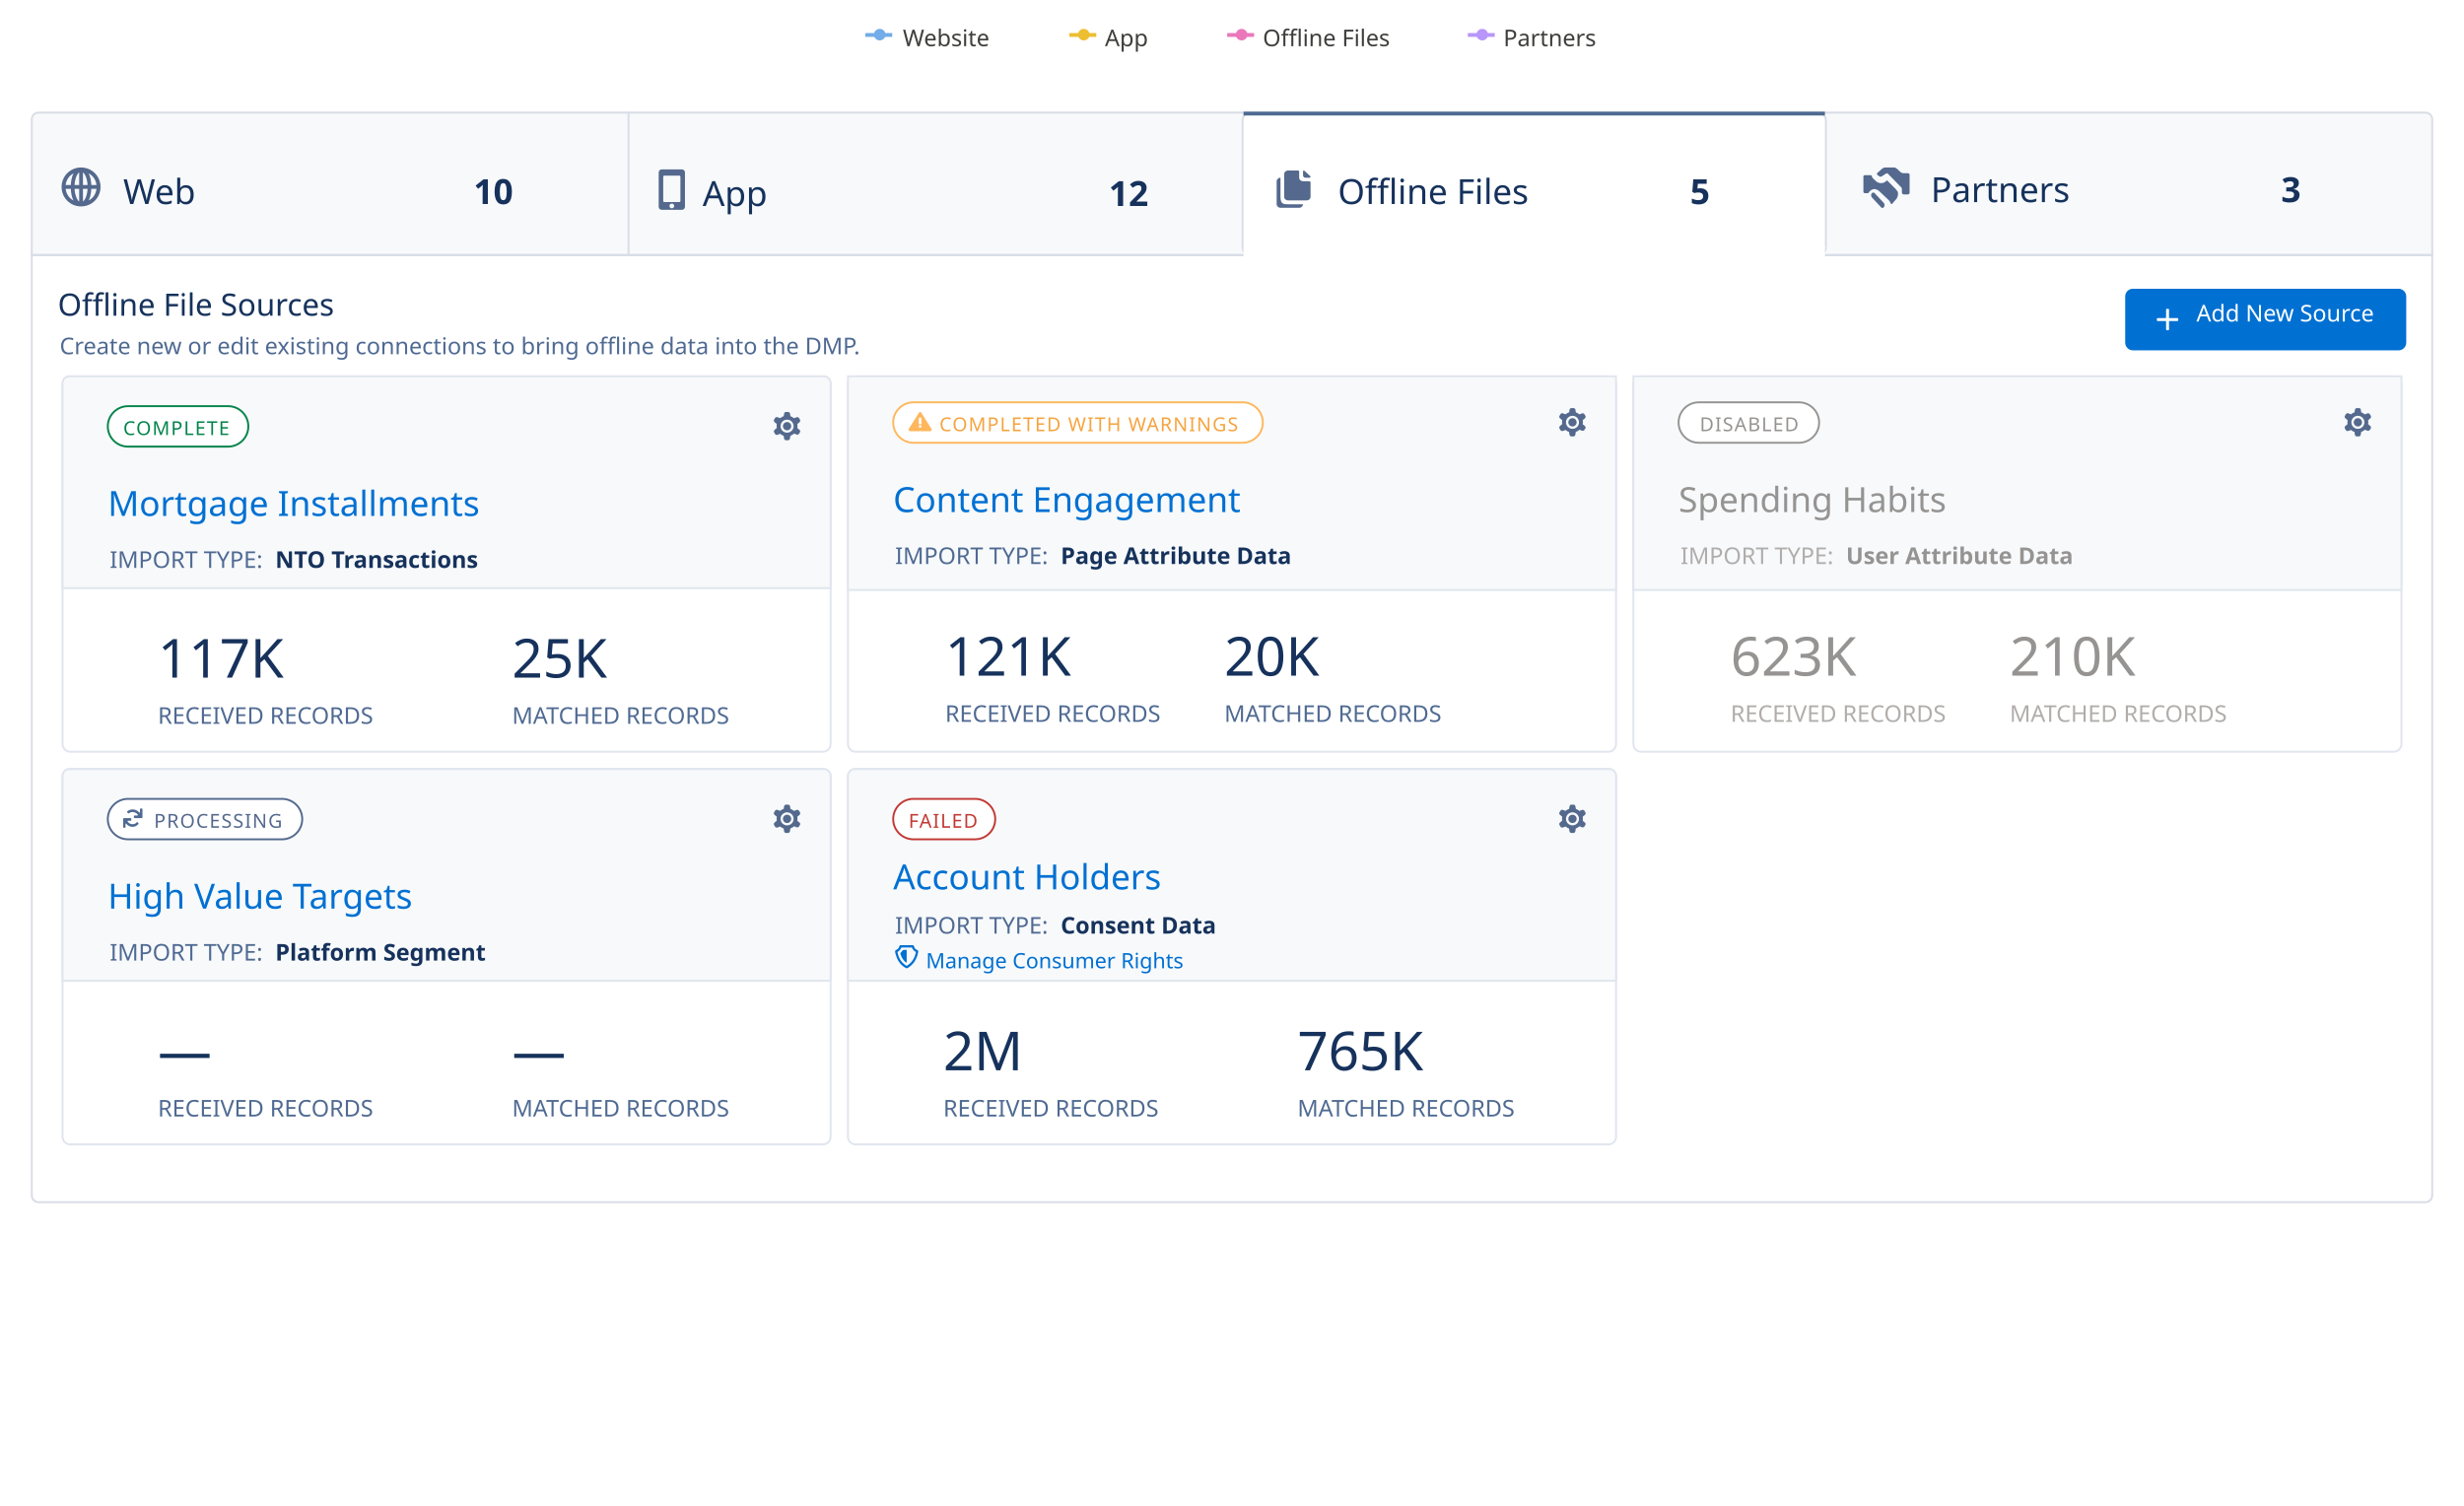
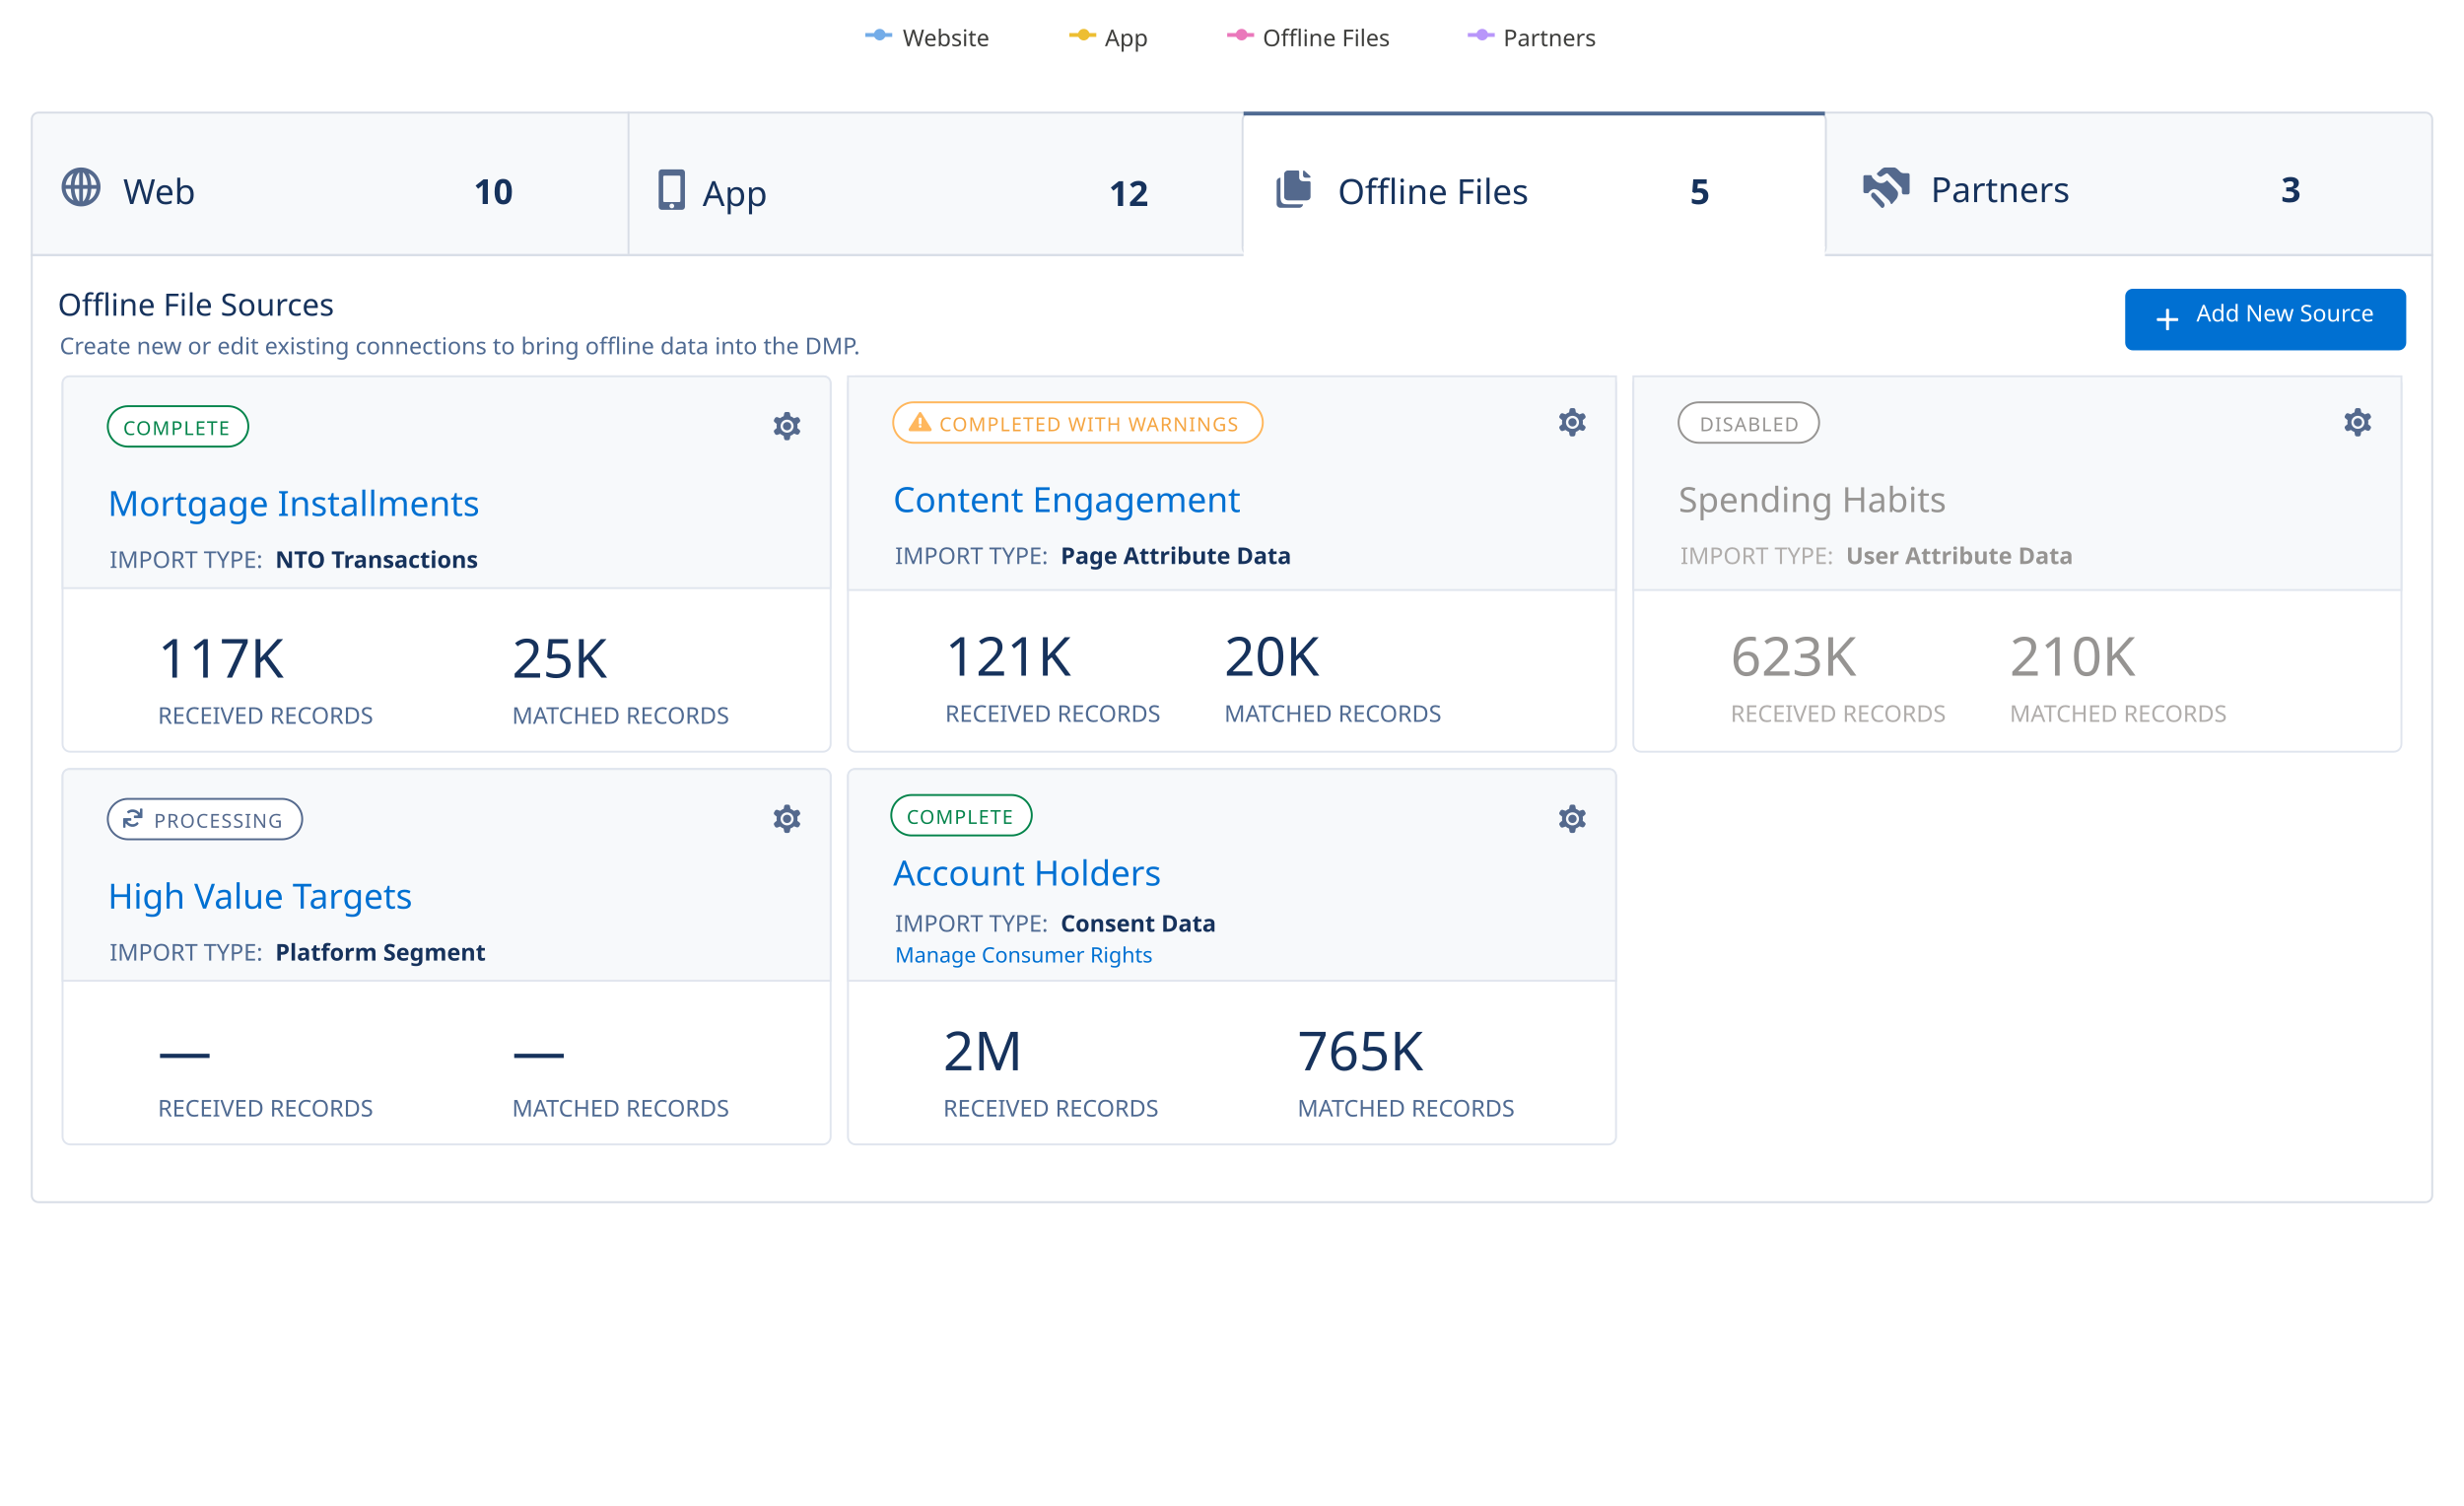
<svg xmlns="http://www.w3.org/2000/svg" xmlns:xlink="http://www.w3.org/1999/xlink" width="1280px" height="782px" viewBox="0 0 1280 782" version="1.1">
  <defs>
    <path d="M6.874,5.231 C5.674,5.231 4.72,6.185 4.72,7.385 C4.72,8.585 5.674,9.538 6.874,9.538 C8.074,9.538 9.028,8.585 9.028,7.385 C9.028,6.185 8.074,5.231 6.874,5.231 Z M13.336,9.323 L12.197,8.369 C12.259,8.031 12.29,7.662 12.29,7.323 C12.29,6.985 12.259,6.615 12.197,6.277 L13.336,5.323 C13.705,5.015 13.828,4.462 13.582,4.031 L13.09,3.169 C12.905,2.862 12.567,2.677 12.197,2.677 C12.074,2.677 11.951,2.708 11.859,2.738 L10.443,3.262 C9.89,2.769 9.274,2.431 8.628,2.215 L8.382,0.769 C8.29,0.277 7.859,0 7.367,0 L6.382,0 C5.89,0 5.459,0.277 5.367,0.769 L5.12,2.185 C4.443,2.4 3.828,2.769 3.274,3.231 L1.859,2.708 C1.736,2.677 1.643,2.646 1.52,2.646 C1.151,2.646 0.813,2.831 0.628,3.138 L0.136,4 C-0.11,4.431 -0.018,4.985 0.382,5.292 L1.52,6.246 C1.459,6.585 1.428,6.954 1.428,7.292 C1.428,7.662 1.459,8 1.52,8.338 L0.382,9.292 C0.013,9.6 -0.11,10.154 0.136,10.585 L0.628,11.446 C0.813,11.754 1.151,11.938 1.52,11.938 C1.643,11.938 1.767,11.908 1.859,11.877 L3.274,11.354 C3.828,11.846 4.443,12.185 5.09,12.4 L5.336,13.877 C5.428,14.369 5.828,14.708 6.351,14.708 L7.336,14.708 C7.828,14.708 8.259,14.338 8.351,13.846 L8.597,12.369 C9.305,12.123 9.951,11.754 10.505,11.231 L11.828,11.754 C11.951,11.785 12.074,11.815 12.197,11.815 C12.567,11.815 12.905,11.631 13.09,11.323 L13.551,10.523 C13.828,10.185 13.705,9.631 13.336,9.323 L13.336,9.323 Z M6.874,10.769 C4.997,10.769 3.49,9.262 3.49,7.385 C3.49,5.508 4.997,4 6.874,4 C8.751,4 10.259,5.508 10.259,7.385 C10.259,9.262 8.751,10.769 6.874,10.769 Z" id="path-1" />
    <path d="M6.874,5.231 C5.674,5.231 4.72,6.185 4.72,7.385 C4.72,8.585 5.674,9.538 6.874,9.538 C8.074,9.538 9.028,8.585 9.028,7.385 C9.028,6.185 8.074,5.231 6.874,5.231 Z M13.336,9.323 L12.197,8.369 C12.259,8.031 12.29,7.662 12.29,7.323 C12.29,6.985 12.259,6.615 12.197,6.277 L13.336,5.323 C13.705,5.015 13.828,4.462 13.582,4.031 L13.09,3.169 C12.905,2.862 12.567,2.677 12.197,2.677 C12.074,2.677 11.951,2.708 11.859,2.738 L10.443,3.262 C9.89,2.769 9.274,2.431 8.628,2.215 L8.382,0.769 C8.29,0.277 7.859,0 7.367,0 L6.382,0 C5.89,0 5.459,0.277 5.367,0.769 L5.12,2.185 C4.443,2.4 3.828,2.769 3.274,3.231 L1.859,2.708 C1.736,2.677 1.643,2.646 1.52,2.646 C1.151,2.646 0.813,2.831 0.628,3.138 L0.136,4 C-0.11,4.431 -0.018,4.985 0.382,5.292 L1.52,6.246 C1.459,6.585 1.428,6.954 1.428,7.292 C1.428,7.662 1.459,8 1.52,8.338 L0.382,9.292 C0.013,9.6 -0.11,10.154 0.136,10.585 L0.628,11.446 C0.813,11.754 1.151,11.938 1.52,11.938 C1.643,11.938 1.767,11.908 1.859,11.877 L3.274,11.354 C3.828,11.846 4.443,12.185 5.09,12.4 L5.336,13.877 C5.428,14.369 5.828,14.708 6.351,14.708 L7.336,14.708 C7.828,14.708 8.259,14.338 8.351,13.846 L8.597,12.369 C9.305,12.123 9.951,11.754 10.505,11.231 L11.828,11.754 C11.951,11.785 12.074,11.815 12.197,11.815 C12.567,11.815 12.905,11.631 13.09,11.323 L13.551,10.523 C13.828,10.185 13.705,9.631 13.336,9.323 L13.336,9.323 Z M6.874,10.769 C4.997,10.769 3.49,9.262 3.49,7.385 C3.49,5.508 4.997,4 6.874,4 C8.751,4 10.259,5.508 10.259,7.385 C10.259,9.262 8.751,10.769 6.874,10.769 Z" id="path-3" />
    <path d="M6.874,5.231 C5.674,5.231 4.72,6.185 4.72,7.385 C4.72,8.585 5.674,9.538 6.874,9.538 C8.074,9.538 9.028,8.585 9.028,7.385 C9.028,6.185 8.074,5.231 6.874,5.231 Z M13.336,9.323 L12.197,8.369 C12.259,8.031 12.29,7.662 12.29,7.323 C12.29,6.985 12.259,6.615 12.197,6.277 L13.336,5.323 C13.705,5.015 13.828,4.462 13.582,4.031 L13.09,3.169 C12.905,2.862 12.567,2.677 12.197,2.677 C12.074,2.677 11.951,2.708 11.859,2.738 L10.443,3.262 C9.89,2.769 9.274,2.431 8.628,2.215 L8.382,0.769 C8.29,0.277 7.859,0 7.367,0 L6.382,0 C5.89,0 5.459,0.277 5.367,0.769 L5.12,2.185 C4.443,2.4 3.828,2.769 3.274,3.231 L1.859,2.708 C1.736,2.677 1.643,2.646 1.52,2.646 C1.151,2.646 0.813,2.831 0.628,3.138 L0.136,4 C-0.11,4.431 -0.018,4.985 0.382,5.292 L1.52,6.246 C1.459,6.585 1.428,6.954 1.428,7.292 C1.428,7.662 1.459,8 1.52,8.338 L0.382,9.292 C0.013,9.6 -0.11,10.154 0.136,10.585 L0.628,11.446 C0.813,11.754 1.151,11.938 1.52,11.938 C1.643,11.938 1.767,11.908 1.859,11.877 L3.274,11.354 C3.828,11.846 4.443,12.185 5.09,12.4 L5.336,13.877 C5.428,14.369 5.828,14.708 6.351,14.708 L7.336,14.708 C7.828,14.708 8.259,14.338 8.351,13.846 L8.597,12.369 C9.305,12.123 9.951,11.754 10.505,11.231 L11.828,11.754 C11.951,11.785 12.074,11.815 12.197,11.815 C12.567,11.815 12.905,11.631 13.09,11.323 L13.551,10.523 C13.828,10.185 13.705,9.631 13.336,9.323 L13.336,9.323 Z M6.874,10.769 C4.997,10.769 3.49,9.262 3.49,7.385 C3.49,5.508 4.997,4 6.874,4 C8.751,4 10.259,5.508 10.259,7.385 C10.259,9.262 8.751,10.769 6.874,10.769 Z" id="path-5" />
    <path d="M6.874,5.231 C5.674,5.231 4.72,6.185 4.72,7.385 C4.72,8.585 5.674,9.538 6.874,9.538 C8.074,9.538 9.028,8.585 9.028,7.385 C9.028,6.185 8.074,5.231 6.874,5.231 Z M13.336,9.323 L12.197,8.369 C12.259,8.031 12.29,7.662 12.29,7.323 C12.29,6.985 12.259,6.615 12.197,6.277 L13.336,5.323 C13.705,5.015 13.828,4.462 13.582,4.031 L13.09,3.169 C12.905,2.862 12.567,2.677 12.197,2.677 C12.074,2.677 11.951,2.708 11.859,2.738 L10.443,3.262 C9.89,2.769 9.274,2.431 8.628,2.215 L8.382,0.769 C8.29,0.277 7.859,0 7.367,0 L6.382,0 C5.89,0 5.459,0.277 5.367,0.769 L5.12,2.185 C4.443,2.4 3.828,2.769 3.274,3.231 L1.859,2.708 C1.736,2.677 1.643,2.646 1.52,2.646 C1.151,2.646 0.813,2.831 0.628,3.138 L0.136,4 C-0.11,4.431 -0.018,4.985 0.382,5.292 L1.52,6.246 C1.459,6.585 1.428,6.954 1.428,7.292 C1.428,7.662 1.459,8 1.52,8.338 L0.382,9.292 C0.013,9.6 -0.11,10.154 0.136,10.585 L0.628,11.446 C0.813,11.754 1.151,11.938 1.52,11.938 C1.643,11.938 1.767,11.908 1.859,11.877 L3.274,11.354 C3.828,11.846 4.443,12.185 5.09,12.4 L5.336,13.877 C5.428,14.369 5.828,14.708 6.351,14.708 L7.336,14.708 C7.828,14.708 8.259,14.338 8.351,13.846 L8.597,12.369 C9.305,12.123 9.951,11.754 10.505,11.231 L11.828,11.754 C11.951,11.785 12.074,11.815 12.197,11.815 C12.567,11.815 12.905,11.631 13.09,11.323 L13.551,10.523 C13.828,10.185 13.705,9.631 13.336,9.323 L13.336,9.323 Z M6.874,10.769 C4.997,10.769 3.49,9.262 3.49,7.385 C3.49,5.508 4.997,4 6.874,4 C8.751,4 10.259,5.508 10.259,7.385 C10.259,9.262 8.751,10.769 6.874,10.769 Z" id="path-7" />
    <path d="M6.874,5.231 C5.674,5.231 4.72,6.185 4.72,7.385 C4.72,8.585 5.674,9.538 6.874,9.538 C8.074,9.538 9.028,8.585 9.028,7.385 C9.028,6.185 8.074,5.231 6.874,5.231 Z M13.336,9.323 L12.197,8.369 C12.259,8.031 12.29,7.662 12.29,7.323 C12.29,6.985 12.259,6.615 12.197,6.277 L13.336,5.323 C13.705,5.015 13.828,4.462 13.582,4.031 L13.09,3.169 C12.905,2.862 12.567,2.677 12.197,2.677 C12.074,2.677 11.951,2.708 11.859,2.738 L10.443,3.262 C9.89,2.769 9.274,2.431 8.628,2.215 L8.382,0.769 C8.29,0.277 7.859,0 7.367,0 L6.382,0 C5.89,0 5.459,0.277 5.367,0.769 L5.12,2.185 C4.443,2.4 3.828,2.769 3.274,3.231 L1.859,2.708 C1.736,2.677 1.643,2.646 1.52,2.646 C1.151,2.646 0.813,2.831 0.628,3.138 L0.136,4 C-0.11,4.431 -0.018,4.985 0.382,5.292 L1.52,6.246 C1.459,6.585 1.428,6.954 1.428,7.292 C1.428,7.662 1.459,8 1.52,8.338 L0.382,9.292 C0.013,9.6 -0.11,10.154 0.136,10.585 L0.628,11.446 C0.813,11.754 1.151,11.938 1.52,11.938 C1.643,11.938 1.767,11.908 1.859,11.877 L3.274,11.354 C3.828,11.846 4.443,12.185 5.09,12.4 L5.336,13.877 C5.428,14.369 5.828,14.708 6.351,14.708 L7.336,14.708 C7.828,14.708 8.259,14.338 8.351,13.846 L8.597,12.369 C9.305,12.123 9.951,11.754 10.505,11.231 L11.828,11.754 C11.951,11.785 12.074,11.815 12.197,11.815 C12.567,11.815 12.905,11.631 13.09,11.323 L13.551,10.523 C13.828,10.185 13.705,9.631 13.336,9.323 L13.336,9.323 Z M6.874,10.769 C4.997,10.769 3.49,9.262 3.49,7.385 C3.49,5.508 4.997,4 6.874,4 C8.751,4 10.259,5.508 10.259,7.385 C10.259,9.262 8.751,10.769 6.874,10.769 Z" id="path-9" />
  </defs>
  <g id="Page-1" stroke="none" stroke-width="1" fill="none" fill-rule="evenodd">
    <g id="Data-Capture-Overview" transform="translate(0, -599)">
      <rect fill="#FFFFFF" x="0" y="0" width="1280" height="1382" />
      <path d="M16.5,731.5 L1263.5,731.5 L1263.5,661.006 C1263.5,659.073 1261.928,657.5 1259.993,657.5 L20.007,657.5 C18.062,657.5 16.5,659.065 16.5,661.006 L16.5,731.5 Z" id="Rectangle" stroke="#D8DDE6" fill="#F7F9FB" />
      <path d="M326.5,657.5 L326.5,730.5" id="Line-2" stroke="#D8DDE6" stroke-linecap="square" />
      <g id="Group-19-Copy-2" transform="translate(16, 657)">
        <rect id="Rectangle" x="0" y="0" width="304" height="75" rx="4" />
        <g id="Group-36" transform="translate(16, 29)" fill="#54698D">
          <g id="Group-33">
            <g id="Page-1-Copy-3">
              <g id="custom68">
                <path d="M10.114,0 C4.495,0 0,4.495 0,10.114 C0,15.732 4.495,20.227 10.114,20.227 C15.732,20.227 20.227,15.732 20.227,10.114 C20.227,4.495 15.732,0 10.114,0 Z M18.12,9.13 L15.452,9.13 C15.311,6.742 14.89,4.635 14.047,3.09 C16.294,4.214 17.839,6.462 18.12,9.13 Z M9.13,2.528 L9.13,9.13 L6.742,9.13 C6.883,5.9 8.007,3.371 9.13,2.528 Z M9.13,11.097 L9.13,17.699 C8.007,16.856 6.883,14.328 6.742,11.097 L9.13,11.097 Z M11.097,17.699 L11.097,11.097 L13.485,11.097 C13.344,14.328 12.221,16.856 11.097,17.699 Z M11.097,9.13 L11.097,2.528 C12.221,3.371 13.344,5.9 13.485,9.13 L11.097,9.13 L11.097,9.13 Z M6.181,3.09 C5.338,4.635 4.916,6.742 4.776,9.13 L2.107,9.13 C2.388,6.462 3.933,4.214 6.181,3.09 Z M2.107,11.097 L4.776,11.097 C4.916,13.485 5.338,15.592 6.181,17.137 C3.933,16.013 2.388,13.766 2.107,11.097 Z M14.047,17.137 C14.89,15.592 15.311,13.485 15.452,11.097 L18.12,11.097 C17.839,13.766 16.294,16.013 14.047,17.137 Z" id="Shape" />
              </g>
            </g>
          </g>
        </g>
        <g id="Group-48" transform="translate(230, 28)" fill="#16325C" font-family="SalesforceSans-Bold, Salesforce Sans" font-size="18" font-weight="bold">
          <text id="10">
            <tspan x="0" y="20">10</tspan>
          </text>
        </g>
        <text id="Web" font-family="SalesforceSans-Regular, Salesforce Sans" font-size="18" font-weight="normal" fill="#16325C">
          <tspan x="48" y="48">Web</tspan>
        </text>
      </g>
      <g id="Group-19-Copy-3" transform="translate(330, 657)">
        <rect id="Rectangle" x="0" y="0" width="304" height="75" rx="4" />
        <g id="Group-36" transform="translate(12, 30)" fill="#54698D" fill-rule="nonzero">
          <g id="Group-3">
            <g id="icons/utility/phone_portrait">
              <path d="M13.825,1.575 C13.825,0.7 13.125,0 12.25,0 L1.75,0 C0.875,0 0.175,0.7 0.175,1.575 L0.175,19.425 C0.175,20.3 0.875,21 1.75,21 L12.25,21 C13.125,21 13.825,20.3 13.825,19.425 L13.825,1.575 Z M7,20.212 C6.3,20.212 5.775,19.688 5.775,18.988 C5.775,18.288 6.3,17.762 7,17.762 C7.7,17.762 8.225,18.288 8.225,18.988 C8.225,19.688 7.7,20.212 7,20.212 Z M11.463,16.363 C11.463,16.712 11.2,16.975 10.85,16.975 L3.15,16.975 C2.8,16.975 2.538,16.712 2.538,16.363 L2.538,3.85 C2.538,3.5 2.8,3.237 3.15,3.237 L10.85,3.237 C11.2,3.237 11.463,3.5 11.463,3.85 L11.463,16.363 Z" id="Shape" />
            </g>
          </g>
        </g>
        <g id="Group-48" transform="translate(246, 29)" fill="#16325C" font-family="SalesforceSans-Bold, Salesforce Sans" font-size="18" font-weight="bold">
          <text id="12">
            <tspan x="0" y="20">12</tspan>
          </text>
        </g>
        <text id="App" font-family="SalesforceSans-Regular, Salesforce Sans" font-size="18" font-weight="normal" fill="#16325C">
          <tspan x="35" y="49">App</tspan>
        </text>
      </g>
      <g id="Group-19-Copy-4" transform="translate(645, 657)">
        <rect id="Rectangle" stroke="#D8DDE6" fill="#FFFFFF" x="0.5" y="0.5" width="303" height="74" rx="4" />
        <g id="Group-36" transform="translate(18, 30)" fill="#54698D" fill-rule="nonzero">
          <g id="Group-3">
            <g id="icons/utility/file">
              <path d="M2.192,14.353 L2.192,4.316 C1.103,4.316 0.195,5.188 0.195,6.149 L0.195,18.019 C0.195,19.066 1.103,19.939 2.192,19.939 L11.905,19.939 C12.994,19.939 13.902,19.066 13.902,18.106 L6.095,18.106 C3.917,18.106 2.192,18.106 2.192,14.353 Z M17.17,6.149 L13.902,6.149 C12.812,6.149 11.905,5.363 11.905,4.316 L11.905,1.173 C11.905,0.824 11.632,0.562 11.269,0.562 L6.095,0.562 C5.006,0.562 4.098,1.435 4.098,2.395 L4.098,14.266 C4.098,15.313 5.006,16.099 6.095,16.099 L15.808,16.099 C16.897,16.099 17.805,15.313 17.805,14.266 L17.805,6.847 C17.805,6.498 17.533,6.149 17.17,6.149 Z M17.714,3.53 L14.628,0.737 C14.537,0.65 14.446,0.562 14.356,0.562 C14.083,0.562 13.902,0.824 13.902,0.999 L13.902,3.094 C13.902,3.792 14.446,4.316 15.173,4.316 L17.351,4.316 C17.623,4.316 17.805,4.141 17.805,3.879 C17.805,3.792 17.714,3.705 17.714,3.53 Z" id="Shape" />
            </g>
          </g>
        </g>
        <g id="Group-48" transform="translate(233, 28)" fill="#16325C" font-family="SalesforceSans-Bold, Salesforce Sans" font-size="18" font-weight="bold">
          <text id="5">
            <tspan x="0" y="20">5</tspan>
          </text>
        </g>
        <g id="Group-48-Copy" transform="translate(540, 27)" fill="#16325C" font-family="SalesforceSans-Bold, Salesforce Sans" font-size="18" font-weight="bold">
          <text id="3">
            <tspan x="0" y="20">3</tspan>
          </text>
        </g>
        <text id="Offline-Files" font-family="SalesforceSans-Regular, Salesforce Sans" font-size="18" font-weight="normal" fill="#16325C">
          <tspan x="50" y="48">Offline Files</tspan>
        </text>
      </g>
      <g id="Group-19-Copy-5" transform="translate(968, 684)">
        <g id="Group-36" transform="translate(0, 2)" fill="#54698D">
          <g id="Group-3">
            <g id="custom14">
              <path d="M23.165,2.975 L20.826,2.975 C20.324,2.975 19.823,2.8 19.322,2.45 L17.484,0.7 C16.983,0.35 16.482,0 15.98,0 L11.302,0 C10.634,0 10.133,0.35 9.631,0.7 L7.125,2.975 C6.958,3.15 6.958,3.5 7.125,3.675 L7.961,4.375 C8.462,4.9 9.13,4.9 9.631,4.55 L11.803,3.15 C12.138,2.975 12.472,2.975 12.806,3.325 L19.656,10.325 C19.823,10.5 19.99,10.675 19.99,11.025 L19.99,12.95 C19.99,13.3 20.324,14 20.826,14 L23.165,14 C23.666,14 24,13.475 24,13.125 L24,3.85 C24,3.325 23.666,2.975 23.165,2.975 Z M16.758,11.193 L12.312,6.697 L11.115,7.597 C10.602,7.956 9.918,8.136 9.234,8.136 C8.208,8.136 7.353,7.776 6.669,7.237 L5.13,5.798 C4.788,5.439 4.446,5.079 4.446,4.719 C4.446,4.18 4.104,4 3.591,4 L0.855,4 C0.342,4 0,4.18 0,4.719 L0,12.632 C0,12.991 0.342,13.351 0.855,13.351 L2.394,13.351 C2.565,13.351 2.736,12.991 2.907,12.811 C3.591,11.912 4.446,11.373 5.472,11.193 C6.327,11.193 7.353,11.553 8.208,12.272 L13.338,17.127 C13.68,17.667 14.022,18.026 14.193,18.746 C14.364,18.926 14.706,19.105 14.877,18.926 L16.758,16.768 C17.784,15.868 18.468,13.351 17.613,12.272 L16.758,11.193 L16.758,11.193 Z M5.853,13.338 C5.382,12.778 4.598,12.965 4.284,13.525 C3.814,14.086 3.97,15.02 4.441,15.581 L9.147,20.626 C9.304,21 9.618,21 9.931,21 C10.245,21 10.559,20.813 10.716,20.439 C11.186,19.879 11.03,18.944 10.559,18.384 L5.853,13.338 L5.853,13.338 Z" id="Shape" />
            </g>
          </g>
        </g>
        <text id="Partners" font-family="SalesforceSans-Regular, Salesforce Sans" font-size="18" font-weight="normal" fill="#16325C">
          <tspan x="35" y="20">Partners</tspan>
        </text>
      </g>
      <g id="Group-17" transform="translate(30, 745)" font-family="SalesforceSans-Regular, Salesforce Sans" font-weight="normal">
        <text id="Offline-File-Sources" font-size="16" fill="#16325C">
          <tspan x="0" y="18">Offline File Sources</tspan>
        </text>
        <text id="Create-new-or-edit-e" font-size="12" fill="#4F6A92">
          <tspan x="1" y="38">Create new or edit existing connections to bring offline data into the DMP.</tspan>
        </text>
      </g>
      <path d="M16.5,731.5 L16.5,1219.995 C16.5,1221.936 18.067,1223.5 20.007,1223.5 L1259.993,1223.5 C1261.938,1223.5 1263.5,1221.936 1263.5,1219.995 L1263.5,731.5 L16.5,731.5 Z" id="Rectangle" stroke="#D8DDE6" />
      <rect id="Rectangle-Copy" fill="#FFFFFF" x="646" y="727" width="302" height="9" />
      <rect id="Rectangle-Copy-2" fill="#4F6A92" x="646" y="657" width="302" height="2" />
      <g id="Button-New-Copy-2" transform="translate(1104, 749)">
        <rect id="Rectangle-827" fill="#0070D2" x="0" y="0" width="146" height="32" rx="4" />
        <text id="Add-New-Source" font-family="SalesforceSans-Regular, Salesforce Sans" font-size="12" font-weight="normal" line-spacing="20" fill="#FFFFFF">
          <tspan x="37" y="17">Add New Source</tspan>
        </text>
        <g id="new" transform="translate(16, 10)" fill="#FFFFFF">
          <path d="M6.982,6.764 L11.182,6.764 C11.345,6.764 11.564,6.6 11.564,6.382 L11.564,5.618 C11.564,5.4 11.345,5.236 11.182,5.236 L6.982,5.236 C6.873,5.236 6.764,5.127 6.764,5.018 L6.764,0.818 C6.764,0.655 6.6,0.436 6.382,0.436 L5.618,0.436 C5.4,0.436 5.236,0.655 5.236,0.818 L5.236,5.018 C5.236,5.127 5.127,5.236 5.018,5.236 L0.818,5.236 C0.655,5.236 0.436,5.4 0.436,5.618 L0.436,6.382 C0.436,6.6 0.655,6.764 0.818,6.764 L5.018,6.764 C5.127,6.764 5.236,6.873 5.236,6.982 L5.236,11.182 C5.236,11.345 5.4,11.564 5.618,11.564 L6.382,11.564 C6.6,11.564 6.764,11.345 6.764,11.182 L6.764,6.982 C6.764,6.873 6.873,6.764 6.982,6.764 L6.982,6.764 Z" id="Shape" />
        </g>
      </g>
      <path d="M449.5,617.167 L463.5,617.167" id="Line" stroke="#73ACE8" stroke-width="2" />
      <circle id="Oval-2" fill="#73ACE8" cx="457" cy="617" r="3" />
      <text id="Website" font-family="SalesforceSans-Regular, Salesforce Sans" font-size="12" font-weight="normal" fill="#3E3E3C">
        <tspan x="469" y="623">Website</tspan>
      </text>
      <g id="Group-4" transform="translate(555, 609)">
        <path d="M0.5,8.167 L14.5,8.167" id="Line" stroke="#EDBE32" stroke-width="2" />
        <circle id="Oval-2" fill="#EDBE32" cx="8" cy="8" r="3" />
        <text id="App" font-family="SalesforceSans-Regular, Salesforce Sans" font-size="12" font-weight="normal" fill="#3E3E3C">
          <tspan x="19" y="14">App</tspan>
        </text>
      </g>
      <g id="Group-4" transform="translate(637, 609)">
        <path d="M0.5,8.167 L14.5,8.167" id="Line" stroke="#EA78BB" stroke-width="2" />
        <circle id="Oval-2" fill="#EA78BB" cx="8" cy="8" r="3" />
        <text id="Offline-Files" font-family="SalesforceSans-Regular, Salesforce Sans" font-size="12" font-weight="normal" fill="#3E3E3C">
          <tspan x="19" y="14">Offline Files</tspan>
        </text>
      </g>
      <g id="Group-4-Copy" transform="translate(762, 609)">
        <path d="M0.5,8.167 L14.5,8.167" id="Line" stroke="#B896FA" stroke-width="2" />
        <circle id="Oval-2" fill="#B896FA" cx="8" cy="8" r="3" />
        <text id="Partners" font-family="SalesforceSans-Regular, Salesforce Sans" font-size="12" font-weight="normal" fill="#3E3E3C">
          <tspan x="19" y="14">Partners</tspan>
        </text>
      </g>
      <g id="Card-Complete" transform="translate(32, 794)">
        <g id="Folder-with-issues-Copy-2">
          <rect id="Rectangle-13-Copy" stroke="#E0E5EE" fill="#FFFFFF" x="0.5" y="0.5" width="399" height="195" rx="4" />
          <path d="M0.5,110.5 L399.5,110.5 L399.5,4 C399.5,2.067 397.933,0.5 396,0.5 L4,0.5 C2.067,0.5 0.5,2.067 0.5,4 L0.5,110.5 Z" id="Rectangle" stroke="#E0E5EE" fill="#F7F9FB" />
          <g id="icons/utility/settings" transform="translate(370, 19)">
            <mask id="mask-2" fill="white">
              <use xlink:href="#path-1" />
            </mask>
            <use id="Mask" fill="#54698D" xlink:href="#path-1" />
          </g>
          <g id="Group" transform="translate(24, 53)">
            <g id="Title" fill="#0070D2" font-family="SalesforceSans-Regular, Salesforce Sans" font-size="18" font-weight="normal">
              <text id="Name">
                <tspan x="0" y="20">Mortgage Installments</tspan>
              </text>
            </g>
            <text id="IMPORT-TYPE:" font-family="SalesforceSans-Regular, Salesforce Sans" font-size="12" font-weight="normal" fill="#4F6A92">
              <tspan x="1" y="47">IMPORT TYPE:</tspan>
            </text>
            <text id="Import-Type" font-family="SalesforceSans-Bold, Salesforce Sans" font-size="12" font-weight="bold" fill="#16325C">
              <tspan x="87" y="47">NTO Transactions</tspan>
            </text>
          </g>
          <g id="Group-2" transform="translate(50, 125)" font-family="SalesforceSans-Regular, Salesforce Sans" font-weight="normal">
            <g id="Group-7-Copy-8">
              <text id="RECEIVED-RECORDS" font-size="12" fill="#4F6A92">
                <tspan x="0" y="56">RECEIVED RECORDS</tspan>
              </text>
              <text id="000" font-size="28" fill="#16325C">
                <tspan x="0" y="32">117K</tspan>
              </text>
            </g>
            <g id="Group-7-Copy-9" transform="translate(184, 0)">
              <text id="MATCHED-RECORDS" font-size="12" fill="#4F6A92">
                <tspan x="0" y="56">MATCHED RECORDS</tspan>
              </text>
              <text id="000" font-size="28" fill="#16325C">
                <tspan x="0" y="32">25K</tspan>
              </text>
            </g>
          </g>
          <g id="Group-27-Copy" transform="translate(24, 16)">
            <g id="Group-23">
              <rect id="bkgd-copy" stroke="#04844B" fill="#FFFFFF" x="0" y="0" width="73" height="21" rx="10.5" />
              <text id="COMPLETE-Copy" font-family="SalesforceSans-Regular, Salesforce Sans" font-size="10" font-weight="normal" letter-spacing="0.6" fill="#04844B">
                <tspan x="8" y="15">COMPLETE</tspan>
              </text>
            </g>
          </g>
        </g>
      </g>
      <g id="Card-Processing" transform="translate(32, 998)">
        <g id="Folder-with-issues-Copy-2">
          <rect id="Rectangle-13-Copy" stroke="#E0E5EE" fill="#FFFFFF" x="0.5" y="0.5" width="399" height="195" rx="4" />
          <path d="M0.5,110.5 L399.5,110.5 L399.5,4 C399.5,2.067 397.933,0.5 396,0.5 L4,0.5 C2.067,0.5 0.5,2.067 0.5,4 L0.5,110.5 Z" id="Rectangle" stroke="#E0E5EE" fill="#F7F9FB" />
          <g id="icons/utility/settings" transform="translate(370, 19)">
            <mask id="mask-4" fill="white">
              <use xlink:href="#path-3" />
            </mask>
            <use id="Mask" fill="#54698D" xlink:href="#path-3" />
          </g>
          <g id="Group" transform="translate(24, 53)">
            <g id="Title" fill="#0070D2" font-family="SalesforceSans-Regular, Salesforce Sans" font-size="18" font-weight="normal">
              <text id="Name">
                <tspan x="0" y="20">High Value Targets</tspan>
              </text>
            </g>
            <text id="IMPORT-TYPE:" font-family="SalesforceSans-Regular, Salesforce Sans" font-size="12" font-weight="normal" fill="#4F6A92">
              <tspan x="1" y="47">IMPORT TYPE:</tspan>
            </text>
            <text id="Import-Type" font-family="SalesforceSans-Bold, Salesforce Sans" font-size="12" font-weight="bold" fill="#16325C">
              <tspan x="87" y="47">Platform Segment</tspan>
            </text>
          </g>
          <g id="Group-2" transform="translate(50, 125)" font-family="SalesforceSans-Regular, Salesforce Sans" font-weight="normal">
            <g id="Group-7-Copy-8">
              <text id="RECEIVED-RECORDS" font-size="12" fill="#4F6A92">
                <tspan x="0" y="56">RECEIVED RECORDS</tspan>
              </text>
              <text id="—" font-size="28" fill="#16325C">
                <tspan x="0" y="32">—</tspan>
              </text>
            </g>
            <g id="Group-7-Copy-9" transform="translate(184, 0)">
              <text id="MATCHED-RECORDS" font-size="12" fill="#4F6A92">
                <tspan x="0" y="56">MATCHED RECORDS</tspan>
              </text>
              <text id="—" font-size="28" fill="#16325C">
                <tspan x="0" y="32">—</tspan>
              </text>
            </g>
          </g>
          <g id="Group-23" transform="translate(24, 16)">
            <rect id="bkgd" stroke="#54698D" fill="#FFFFFF" x="0" y="0" width="101" height="21" rx="10.5" />
            <text id="PROCESSING" font-family="SalesforceSans-Regular, Salesforce Sans" font-size="10" font-weight="normal" letter-spacing="0.6" fill="#54698D">
              <tspan x="24" y="15">PROCESSING</tspan>
            </text>
            <path d="M17.678,5 L17.035,5 C16.851,5 16.714,5.147 16.714,5.343 L16.714,6.912 C16.714,7.157 16.484,7.255 16.392,7.108 C15.381,5.931 13.957,5.343 12.395,5.49 C11.844,5.539 11.339,5.735 10.833,5.98 C10.604,6.127 10.328,6.275 10.144,6.471 C9.96,6.569 9.96,6.814 10.098,6.961 L10.512,7.451 C10.65,7.549 10.787,7.598 10.925,7.5 C11.201,7.304 11.476,7.157 11.752,7.01 C11.89,6.961 12.028,6.912 12.166,6.912 C13.498,6.618 14.784,7.206 15.519,8.088 C15.749,8.431 15.565,8.627 15.381,8.627 L13.865,8.627 C13.728,8.627 13.544,8.775 13.544,8.971 L13.544,9.657 C13.544,9.853 13.728,10 13.865,10 L17.724,10 C17.862,10 18,9.853 18,9.706 L18,5.343 C18,5.147 17.862,5 17.678,5 L17.678,5 Z M15.512,12.157 C15.381,12.01 15.208,12.01 15.077,12.157 C14.773,12.5 14.383,12.794 13.905,12.99 C13.818,13.039 13.645,13.088 13.514,13.088 C12.255,13.382 11.039,12.794 10.388,11.912 C10.128,11.569 10.301,11.373 10.518,11.373 L11.908,11.373 C12.081,11.373 12.212,11.225 12.212,11.029 L12.212,10.343 C12.212,10.147 12.081,10 11.908,10 L8.261,10 C8.13,10 8,10.147 8,10.294 L8,14.657 C8,14.853 8.13,15 8.304,15 L8.912,15 C9.085,15 9.216,14.853 9.216,14.657 L9.216,13.088 C9.216,12.843 9.433,12.745 9.52,12.892 C10.475,14.069 11.821,14.657 13.297,14.51 C13.818,14.461 14.296,14.265 14.773,14.02 C15.208,13.775 15.598,13.431 15.902,13.088 C16.033,12.941 16.033,12.745 15.902,12.598 L15.512,12.157 L15.512,12.157 Z" id="Shape" fill="#4F6A92" />
          </g>
        </g>
      </g>
      <g id="Group-23" transform="translate(440, 998)">
        <g id="Folder-with-issues-Copy-2">
          <rect id="Rectangle-13-Copy" stroke="#E0E5EE" fill="#FFFFFF" x="0.5" y="0.5" width="399" height="195" rx="4" />
          <path d="M0.5,110.5 L399.5,110.5 L399.5,4 C399.5,2.067 397.933,0.5 396,0.5 L4,0.5 C2.067,0.5 0.5,2.067 0.5,4 L0.5,110.5 Z" id="Rectangle" stroke="#E0E5EE" fill="#F7F9FB" />
          <g id="icons/utility/settings" transform="translate(370, 19)">
            <mask id="mask-6" fill="white">
              <use xlink:href="#path-5" />
            </mask>
            <use id="Mask" fill="#54698D" xlink:href="#path-5" />
          </g>
-           <g id="Group" transform="translate(24, 43)">
+           <g id="Group" transform="translate(24, 41)">
            <g id="Title" fill="#0070D2" font-family="SalesforceSans-Regular, Salesforce Sans" font-size="18" font-weight="normal">
              <text id="Name">
                <tspan x="0" y="20">Account Holders</tspan>
              </text>
            </g>
-             <g id="Group-16-Copy-2" transform="translate(17, 48)" fill="#0070D2" font-family="SalesforceSans-Regular, Salesforce Sans" font-size="11" font-weight="normal">
+             <g id="Group-16-Copy-2" transform="translate(1, 47)" fill="#0070D2" font-family="SalesforceSans-Regular, Salesforce Sans" font-size="11" font-weight="normal">
              <g id="Group-8">
                <text id="Manage-Consumer-Righ">
                  <tspan x="0" y="13">Manage Consumer Rights</tspan>
                </text>
              </g>
            </g>
-             <g id="new_custom91-copy" transform="translate(1, 49)" fill="#0070D2">
-               <path d="M11.584,2.54 C10.987,2.378 10.444,1.945 10.119,1.405 C9.847,0.973 9.847,0 9.196,0 L2.793,0 C2.142,2.9998048e-16 2.142,0.973 1.871,1.405 C1.437,2.054 0.949,2.216 0.297,2.594 C-0.354,2.972 0.243,4.539 0.406,5.134 C1.003,7.349 2.197,9.403 4.041,10.862 C4.584,11.294 5.127,11.619 5.724,11.943 C6.266,12.213 7.189,11.456 7.568,11.132 C8.599,10.376 9.468,9.457 10.173,8.376 C10.716,7.457 11.204,6.485 11.529,5.458 L11.855,4.161 C11.909,3.837 12.072,3.242 11.963,2.918 C11.909,2.756 11.746,2.594 11.584,2.54 C10.661,2.27 11.855,2.594 11.584,2.54 L11.584,2.54 Z M10.716,3.945 C10.173,6.593 8.708,9.079 6.32,10.538 L5.995,10.754 L5.669,10.538 C2.793,8.808 1.708,5.998 1.274,3.891 L1.22,3.513 L1.6,3.296 C2.197,2.918 2.793,2.216 3.119,1.513 L3.282,1.189 L8.708,1.189 L8.816,1.459 C9.142,2.162 9.739,2.918 10.498,3.35 L10.77,3.459 L10.77,3.513 L10.716,3.945 Z M5.778,2.432 C5.344,2.432 4.204,2.432 3.987,2.594 C3.607,2.972 3.39,3.459 3.01,3.783 C2.576,4.107 2.739,4.485 2.902,4.972 C3.173,5.836 3.553,6.647 4.096,7.349 C4.367,7.728 4.638,8.106 5.018,8.43 C5.072,8.538 5.995,9.457 5.995,8.863 L5.995,2.81 C5.995,2.594 5.995,2.432 5.778,2.432 Z" id="Shape" />
-             </g>
            <text id="IMPORT-TYPE:" font-family="SalesforceSans-Regular, Salesforce Sans" font-size="12" font-weight="normal" fill="#4F6A92">
-               <tspan x="1" y="43">IMPORT TYPE:</tspan>
+               <tspan x="1" y="44">IMPORT TYPE:</tspan>
            </text>
            <text id="Import-Type" font-family="SalesforceSans-Bold, Salesforce Sans" font-size="12" font-weight="bold" fill="#16325C">
-               <tspan x="87" y="43">Consent Data</tspan>
+               <tspan x="87" y="44">Consent Data</tspan>
            </text>
          </g>
          <g id="Group-2" transform="translate(50, 125)" font-family="SalesforceSans-Regular, Salesforce Sans" font-weight="normal">
            <g id="Group-7-Copy-8">
              <text id="RECEIVED-RECORDS" font-size="12" fill="#4F6A92">
                <tspan x="0" y="56">RECEIVED RECORDS</tspan>
              </text>
              <text id="000" font-size="28" fill="#16325C">
                <tspan x="0" y="32">2M</tspan>
              </text>
            </g>
            <g id="Group-7-Copy-9" transform="translate(184, 0)">
              <text id="MATCHED-RECORDS" font-size="12" fill="#4F6A92">
                <tspan x="0" y="56">MATCHED RECORDS</tspan>
              </text>
              <text id="000" font-size="28" fill="#16325C">
                <tspan x="0" y="32">765K</tspan>
              </text>
            </g>
          </g>
-           <g id="Group-28" transform="translate(24, 16)">
-             <rect id="bkgd" stroke="#C23934" fill="#FFFFFF" x="0" y="0" width="53" height="21" rx="10.5" />
-             <text id="FAILED" font-family="SalesforceSans-Regular, Salesforce Sans" font-size="10" font-weight="normal" letter-spacing="0.6" fill="#C23934">
-               <tspan x="8" y="15">FAILED</tspan>
-             </text>
-           </g>
+         </g>
+       </g>
+       <g id="Group-27-Copy" transform="translate(463, 1012)">
+         <g id="Group-23">
+           <rect id="bkgd-copy" stroke="#04844B" fill="#FFFFFF" x="0" y="0" width="73" height="21" rx="10.5" />
+           <text id="COMPLETE-Copy" font-family="SalesforceSans-Regular, Salesforce Sans" font-size="10" font-weight="normal" letter-spacing="0.6" fill="#04844B">
+             <tspan x="8" y="15">COMPLETE</tspan>
+           </text>
        </g>
      </g>
      <g id="Card-Complete-With-Warning" transform="translate(440, 794)">
        <g id="Folder-with-issues-Copy-3">
          <rect id="Rectangle-13-Copy" stroke="#E0E5EE" fill="#FFFFFF" x="0.5" y="0.5" width="399" height="195" rx="4" />
          <rect id="Rectangle" stroke="#E0E5EE" fill="#F7F9FB" x="0.5" y="0.5" width="399" height="111" />
          <g id="icons/utility/settings" transform="translate(370, 17)">
            <mask id="mask-8" fill="white">
              <use xlink:href="#path-7" />
            </mask>
            <use id="Mask" fill="#54698D" xlink:href="#path-7" />
          </g>
          <g id="Group" transform="translate(24, 51)">
            <g id="Title" fill="#0070D2" font-family="SalesforceSans-Regular, Salesforce Sans" font-size="18" font-weight="normal">
              <text id="Name">
                <tspan x="0" y="20">Content Engagement</tspan>
              </text>
            </g>
            <text id="IMPORT-TYPE:" font-family="SalesforceSans-Regular, Salesforce Sans" font-size="12" font-weight="normal" fill="#4F6A92">
              <tspan x="1" y="47">IMPORT TYPE:</tspan>
            </text>
            <text id="Import-Type" font-family="SalesforceSans-Bold, Salesforce Sans" font-size="12" font-weight="bold" fill="#16325C">
              <tspan x="87" y="47">Page Attribute Data</tspan>
            </text>
          </g>
          <g id="Group-2" transform="translate(51, 124)" font-family="SalesforceSans-Regular, Salesforce Sans" font-weight="normal">
            <g id="Group-7-Copy-8">
              <text id="RECEIVED-RECORDS" font-size="12" fill="#4F6A92">
                <tspan x="0" y="56">RECEIVED RECORDS</tspan>
              </text>
              <text id="000" font-size="28" fill="#16325C">
                <tspan x="0" y="32">121K</tspan>
              </text>
            </g>
            <g id="Group-7-Copy-9" transform="translate(145, 0)">
              <text id="MATCHED-RECORDS" font-size="12" fill="#4F6A92">
                <tspan x="0" y="56">MATCHED RECORDS</tspan>
              </text>
              <text id="000" font-size="28" fill="#16325C">
                <tspan x="0" y="32">20K</tspan>
              </text>
            </g>
          </g>
          <g id="Group-23" transform="translate(24, 14)">
            <rect id="bkgd" stroke="#FFB75D" fill="#FFFFFF" x="0" y="0" width="192" height="21" rx="10.5" />
            <text id="COMPLETED-WITH-WARNI" font-family="SalesforceSans-Regular, Salesforce Sans" font-size="10" font-weight="normal" letter-spacing="0.6" fill="#F5A43F">
              <tspan x="24" y="15">COMPLETED WITH WARNINGS</tspan>
            </text>
            <path d="M19.862,13.75 L14.572,5.341 C14.295,4.886 13.695,4.886 13.418,5.341 L8.128,13.75 C7.805,14.273 8.128,15 8.706,15 L19.284,15 C19.862,15 20.208,14.273 19.862,13.75 Z M13.995,13.182 C13.602,13.182 13.302,12.886 13.302,12.5 C13.302,12.114 13.602,11.818 13.995,11.818 C14.388,11.818 14.688,12.114 14.688,12.5 C14.688,12.886 14.388,13.182 13.995,13.182 Z M14.688,11.136 C14.688,11.273 14.596,11.364 14.457,11.364 L13.533,11.364 C13.394,11.364 13.302,11.273 13.302,11.136 L13.302,8.182 C13.302,8.045 13.394,7.955 13.533,7.955 L14.457,7.955 C14.596,7.955 14.688,8.045 14.688,8.182 L14.688,11.136 Z" id="Shape" fill="#FFB75D" fill-rule="nonzero" />
          </g>
        </g>
      </g>
      <g id="Card-Disabled" transform="translate(848, 794)">
        <g id="Folder-with-issues-Copy-4">
          <rect id="Rectangle-13-Copy" stroke="#E0E5EE" fill="#FFFFFF" x="0.5" y="0.5" width="399" height="195" rx="4" />
          <rect id="Rectangle" stroke="#E0E5EE" fill="#F7F9FB" x="0.5" y="0.5" width="399" height="111" />
          <g id="icons/utility/settings" transform="translate(370, 17)">
            <mask id="mask-10" fill="white">
              <use xlink:href="#path-9" />
            </mask>
            <use id="Mask" fill="#54698D" xlink:href="#path-9" />
          </g>
          <g id="Group" transform="translate(24, 51)">
            <g id="Title" fill="#969492" font-family="SalesforceSans-Regular, Salesforce Sans" font-size="18" font-weight="normal">
              <text id="Name">
                <tspan x="0" y="20">Spending Habits</tspan>
              </text>
            </g>
            <text id="IMPORT-TYPE:" font-family="SalesforceSans-Regular, Salesforce Sans" font-size="12" font-weight="normal" fill="#B0ADAB">
              <tspan x="1" y="47">IMPORT TYPE:</tspan>
            </text>
            <text id="Import-Type" font-family="SalesforceSans-Bold, Salesforce Sans" font-size="12" font-weight="bold" fill="#969492">
              <tspan x="87" y="47">User Attribute Data</tspan>
            </text>
          </g>
          <g id="Group-2" transform="translate(51, 124)" font-family="SalesforceSans-Regular, Salesforce Sans" font-weight="normal">
            <g id="Group-7-Copy-8">
              <text id="RECEIVED-RECORDS" font-size="12" fill="#B0ADAB">
                <tspan x="0" y="56">RECEIVED RECORDS</tspan>
              </text>
              <text id="000" font-size="28" fill="#969492">
                <tspan x="0" y="32">623K</tspan>
              </text>
            </g>
            <g id="Group-7-Copy-9" transform="translate(145, 0)">
              <text id="MATCHED-RECORDS" font-size="12" fill="#B0ADAB">
                <tspan x="0" y="56">MATCHED RECORDS</tspan>
              </text>
              <text id="000" font-size="28" fill="#969492">
                <tspan x="0" y="32">210K</tspan>
              </text>
            </g>
          </g>
          <g id="Group-23" transform="translate(24, 14)">
            <rect id="bkgd" stroke="#969492" fill="#FFFFFF" x="0" y="0" width="73" height="21" rx="10.5" />
            <text id="DISABLED" font-family="SalesforceSans-Regular, Salesforce Sans" font-size="10" font-weight="normal" letter-spacing="0.6" fill="#969492">
              <tspan x="11" y="15">DISABLED</tspan>
            </text>
          </g>
        </g>
      </g>
    </g>
  </g>
</svg>
